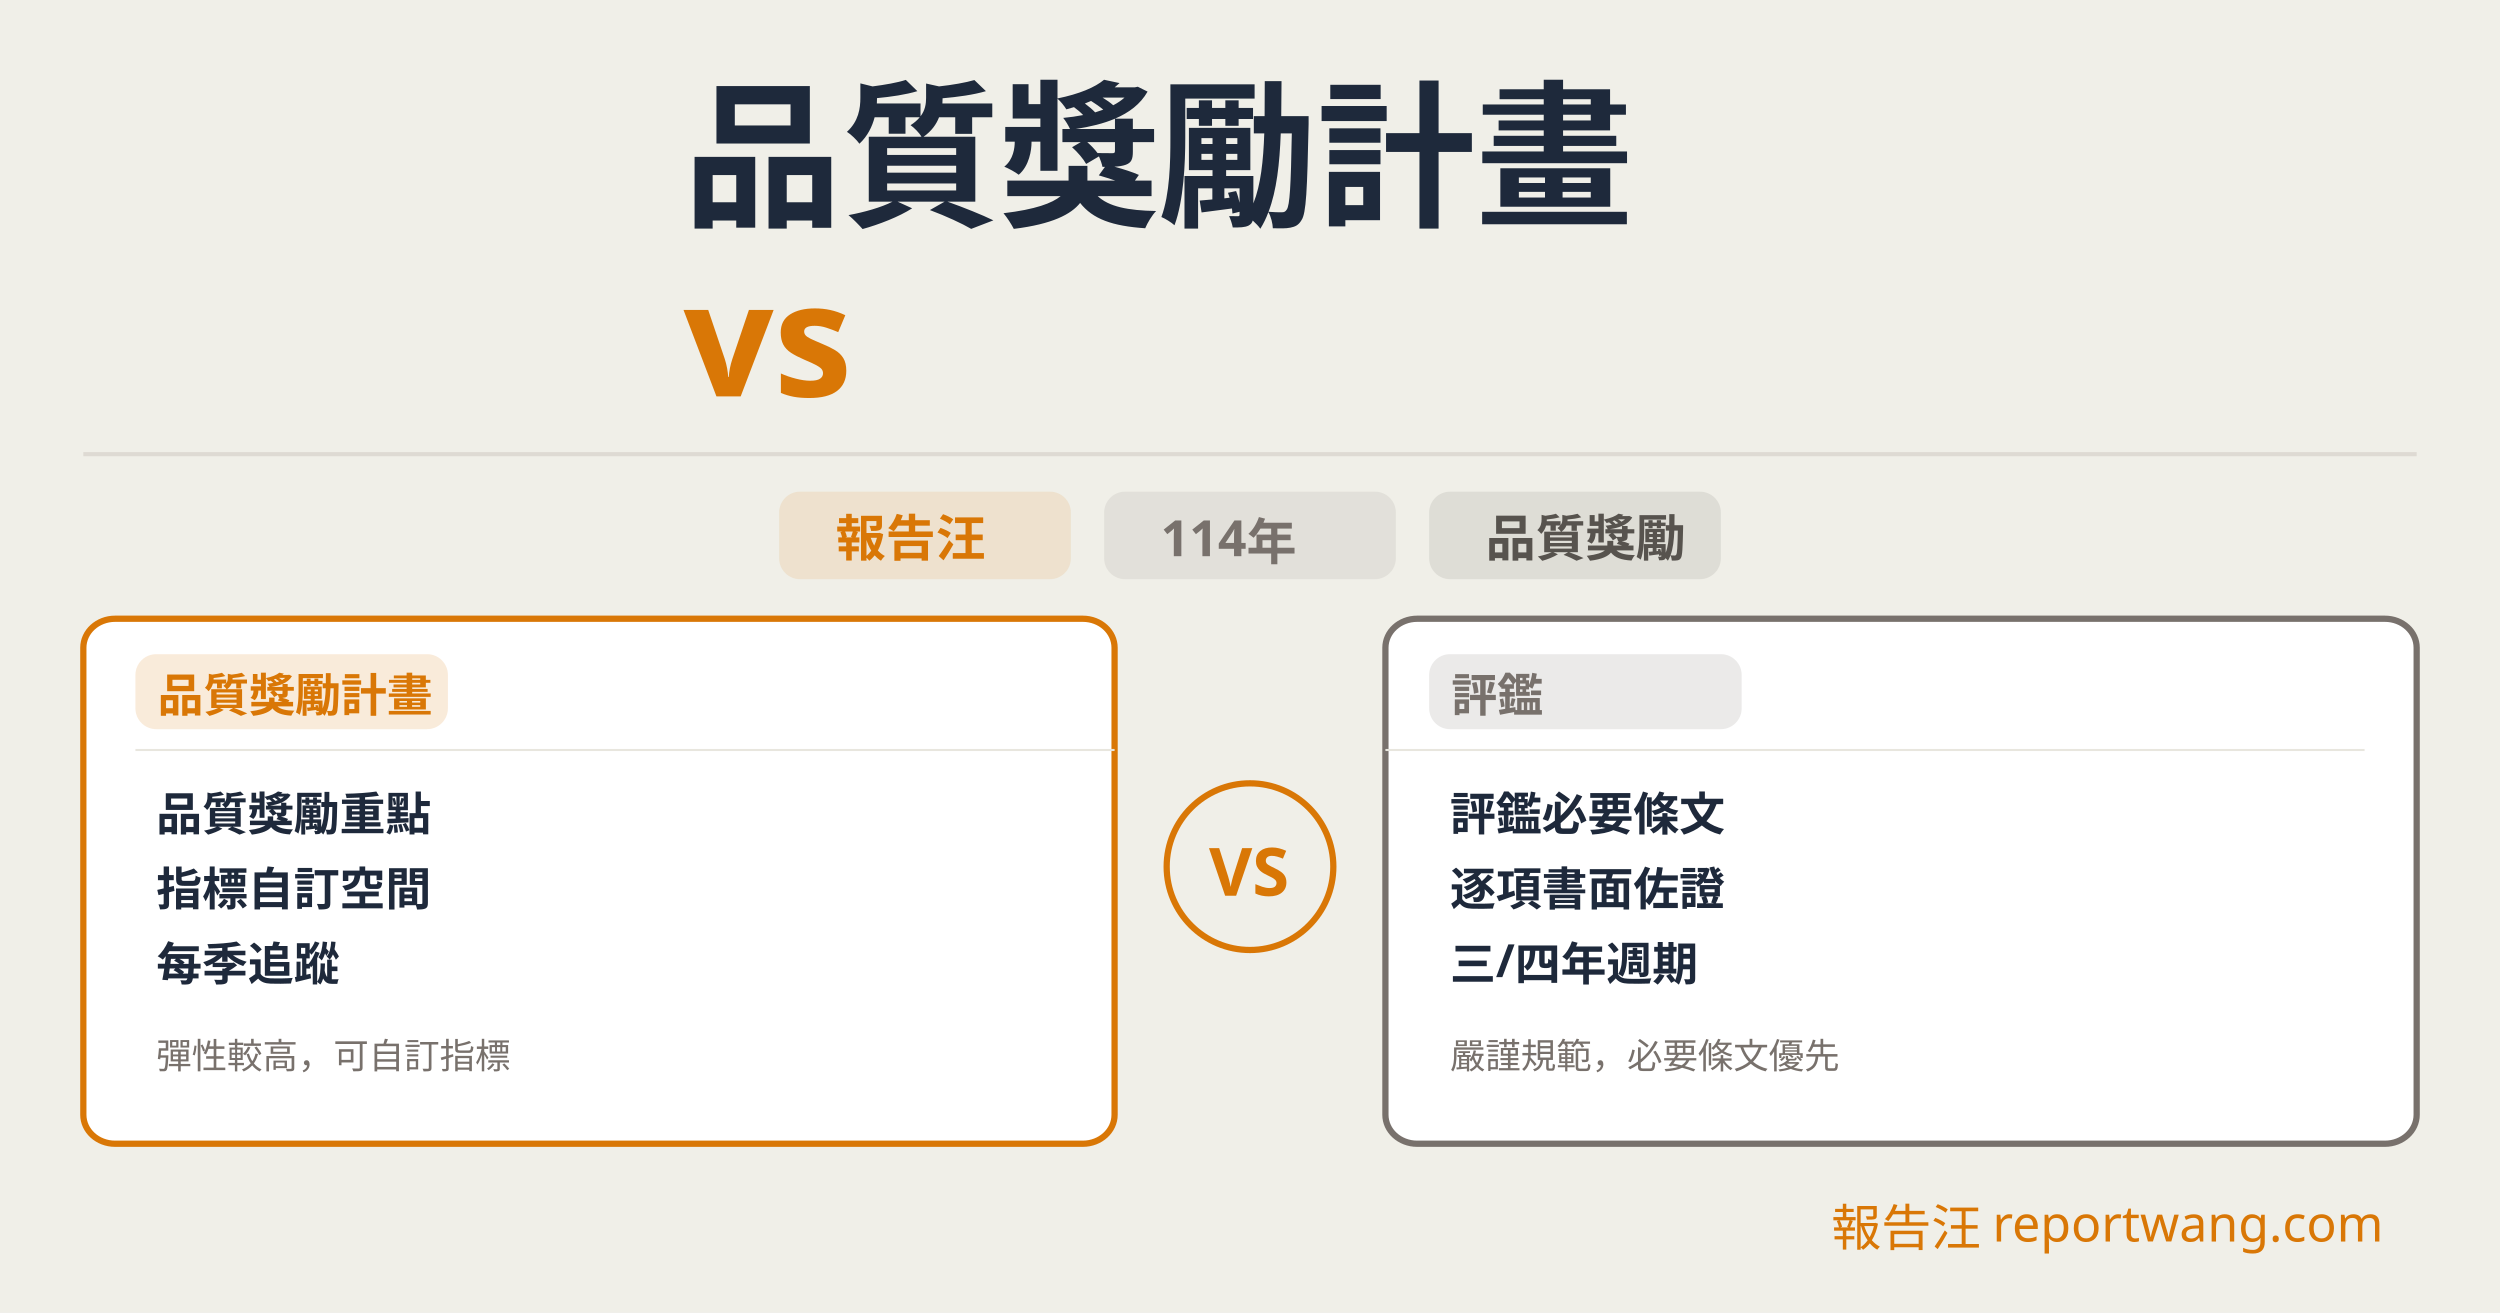
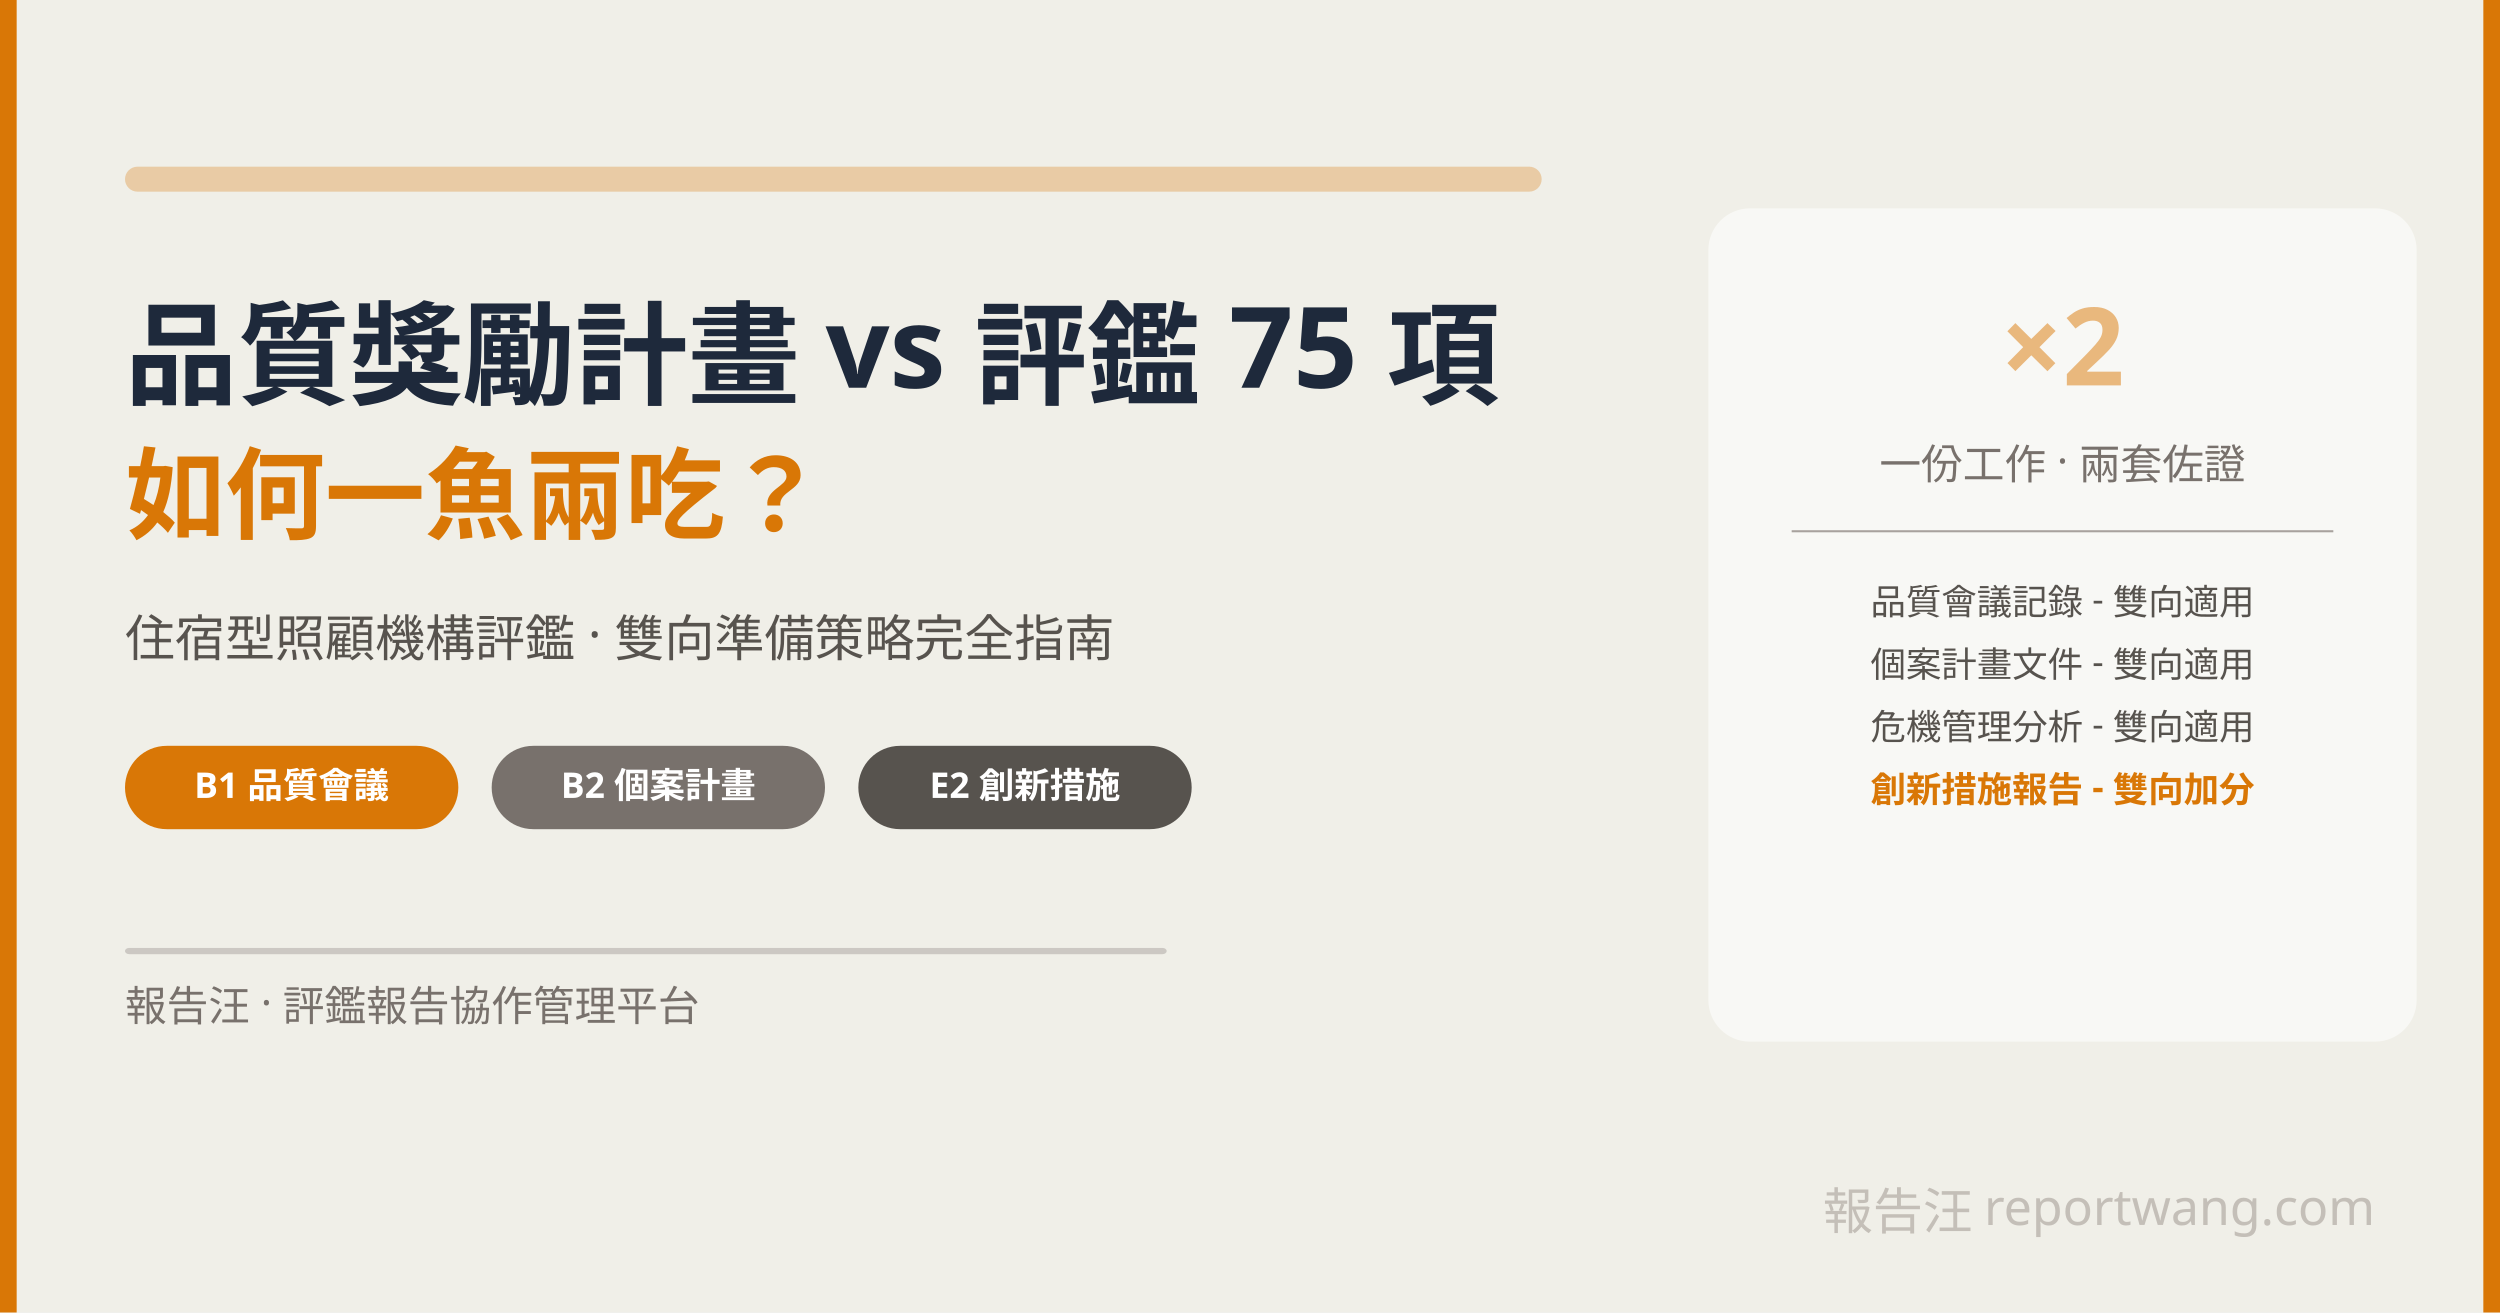
- <svg xmlns="http://www.w3.org/2000/svg" width="1200" height="630" viewBox="0 0 1200 630" fill="none" font-family="'Noto Sans TC', sans-serif">
+ <svg xmlns="http://www.w3.org/2000/svg" viewBox="0 0 1200 630" font-family="'Noto Sans TC', sans-serif" width="1200" height="630">
  <rect width="1200" height="630" fill="#f0efe8" />
-   <g clip-path="url(#clip-nursing-home-quality)">
-     <path d="M1200 0H0V630H1200V0Z" fill="#F0EFE8" />
-     <text fill="#1E293B" style="white-space: pre" xml:space="preserve" font-size="76" font-weight="bold" letter-spacing="0em">
-       <tspan x="328.086" y="102.88">品質獎勵計畫</tspan>
-     </text>
-     <text fill="#D97706" style="white-space: pre" xml:space="preserve" font-size="76" font-weight="bold" letter-spacing="0em">
-       <tspan x="328.086" y="190.28">vs</tspan>
-     </text>
-     <path d="M40 218H1160" stroke="#DEDAD3" stroke-width="2" />
-     <path opacity="0.12" d="M504 236H384C378.477 236 374 240.477 374 246V268C374 273.523 378.477 278 384 278H504C509.523 278 514 273.523 514 268V246C514 240.477 509.523 236 504 236Z" fill="#D97706" />
-     <text fill="#D97706" style="white-space: pre" xml:space="preserve" font-size="24" font-weight="bold" letter-spacing="0em">
-       <tspan x="401.145" y="266.964">報告汪 </tspan>
-     </text>
-     <path opacity="0.12" d="M660 236H540C534.477 236 530 240.477 530 246V268C530 273.523 534.477 278 540 278H660C665.523 278 670 273.523 670 268V246C670 240.477 665.523 236 660 236Z" fill="#78716C" />
-     <text fill="#78716C" style="white-space: pre" xml:space="preserve" font-size="24" font-weight="bold" letter-spacing="0em">
-       <tspan x="557.145" y="266.964">114年</tspan>
-     </text>
-     <path opacity="0.12" d="M816 236H696C690.477 236 686 240.477 686 246V268C686 273.523 690.477 278 696 278H816C821.523 278 826 273.523 826 268V246C826 240.477 821.523 236 816 236Z" fill="#57534E" />
-     <text fill="#57534E" style="white-space: pre" xml:space="preserve" font-size="24" font-weight="bold" letter-spacing="0em">
-       <tspan x="713.145" y="266.964">品質獎勵</tspan>
-     </text>
-     <path d="M519.769 297H55.231C46.819 297 40 303.225 40 310.903V535.097C40 542.775 46.819 549 55.231 549H519.769C528.181 549 535 542.775 535 535.097V310.903C535 303.225 528.181 297 519.769 297Z" fill="white" stroke="#D97706" stroke-width="3" />
-     <path d="M65 360H535" stroke="#E8E6DE" />
-     <path opacity="0.15" d="M205 314H75C69.477 314 65 318.477 65 324V340C65 345.523 69.477 350 75 350H205C210.523 350 215 345.523 215 340V324C215 318.477 210.523 314 205 314Z" fill="#D97706" />
-     <text fill="#D97706" style="white-space: pre" xml:space="preserve" font-size="22" font-weight="bold" letter-spacing="0em">
-       <tspan x="75.654" y="341.592">品質獎勵計畫</tspan>
-     </text>
-     <text fill="#1E293B" style="white-space: pre" xml:space="preserve" font-size="22" font-weight="bold" letter-spacing="0em">
-       <tspan x="75" y="398.592">品質獎勵重點</tspan>
-     </text>
-     <text fill="#1E293B" style="white-space: pre" xml:space="preserve" font-size="22" font-weight="bold" letter-spacing="0em">
-       <tspan x="75" y="434.592">指標自訂空間</tspan>
-     </text>
-     <text fill="#1E293B" style="white-space: pre" xml:space="preserve" font-size="22" font-weight="bold" letter-spacing="0em">
-       <tspan x="75" y="470.592">每季追蹤</tspan>
-     </text>
-     <text fill="#78716C" style="white-space: pre" xml:space="preserve" font-size="17" letter-spacing="0em">
-       <tspan x="75" y="512.912">彈性較高，可自訂指標</tspan>
-     </text>
-     <path d="M1144.77 297H680.231C671.819 297 665 303.225 665 310.903V535.097C665 542.775 671.819 549 680.231 549H1144.77C1153.18 549 1160 542.775 1160 535.097V310.903C1160 303.225 1153.18 297 1144.77 297Z" fill="white" stroke="#78716C" stroke-width="3" />
-     <path d="M665 360H1135" stroke="#E8E6DE" />
-     <path opacity="0.15" d="M826 314H696C690.477 314 686 318.477 686 324V340C686 345.523 690.477 350 696 350H826C831.523 350 836 345.523 836 340V324C836 318.477 831.523 314 826 314Z" fill="#78716C" />
-     <text fill="#78716C" style="white-space: pre" xml:space="preserve" font-size="22" font-weight="bold" letter-spacing="0em">
-       <tspan x="696.654" y="341.592">評鑑</tspan>
-     </text>
-     <text fill="#1E293B" style="white-space: pre" xml:space="preserve" font-size="22" font-weight="bold" letter-spacing="0em">
-       <tspan x="696" y="398.592">評鑑必要條文</tspan>
-     </text>
-     <text fill="#1E293B" style="white-space: pre" xml:space="preserve" font-size="22" font-weight="bold" letter-spacing="0em">
-       <tspan x="696" y="434.592">逐項書面佐證</tspan>
-     </text>
-     <text fill="#1E293B" style="white-space: pre" xml:space="preserve" font-size="22" font-weight="bold" letter-spacing="0em">
-       <tspan x="696" y="470.592">三/四年週期</tspan>
-     </text>
-     <text fill="#78716C" style="white-space: pre" xml:space="preserve" font-size="17" letter-spacing="0em">
-       <tspan x="696" y="512.912">嚴謹規範，必要條文優先</tspan>
-     </text>
-     <path d="M600 456C622.091 456 640 438.091 640 416C640 393.909 622.091 376 600 376C577.909 376 560 393.909 560 416C560 438.091 577.909 456 600 456Z" fill="#F0EFE8" stroke="#D97706" stroke-width="3" />
-     <text fill="#D97706" style="white-space: pre" xml:space="preserve" font-size="32" font-weight="bold" letter-spacing="0em">
-       <tspan x="580.312" y="429.952">VS</tspan>
-     </text>
-     <text fill="#D97706" style="white-space: pre" xml:space="preserve" font-size="24" letter-spacing="0em">
-       <tspan x="879.008" y="597.928">報告汪 reportwang.com</tspan>
-     </text>
-   </g>
-   <defs>
-     <clipPath id="clip-nursing-home-quality">
-       <rect width="1200" height="630" fill="white" />
-     </clipPath>
-   </defs>
+   <rect x="0" y="0" width="8" height="630" fill="#d97706" />
+   <rect x="1192" y="0" width="8" height="630" fill="#d97706" />
+   <rect x="60" y="80" width="680" height="12" rx="6" fill="#d97706" opacity="0.3" />
+   <text x="60" y="190" font-size="54" fill="#1e293b" font-weight="700">品質獎勵計畫 vs 評鑑 75 項</text>
+   <text x="60" y="255" font-size="48" fill="#d97706" font-weight="700">如何一魚兩吃？</text>
+   <text x="60" y="315" font-size="24" fill="#57534e">住宿型照顧機構評鑑 · 雙向準備策略完全指南</text>
+   <rect x="60" y="358" width="160" height="40" rx="20" fill="#d97706" />
+   <text x="140" y="383" font-size="17" fill="white" text-anchor="middle" font-weight="600">B1 品質會議</text>
+   <rect x="236" y="358" width="160" height="40" rx="20" fill="#78716c" />
+   <text x="316" y="383" font-size="17" fill="white" text-anchor="middle" font-weight="600">B2 個案計畫</text>
+   <rect x="412" y="358" width="160" height="40" rx="20" fill="#57534e" />
+   <text x="492" y="383" font-size="17" fill="white" text-anchor="middle" font-weight="600">E2 創新措施</text>
+   <rect x="820" y="100" width="340" height="400" rx="20" fill="white" opacity="0.55" />
+   <text x="990" y="185" font-size="52" fill="#d97706" text-anchor="middle" font-weight="700" opacity="0.5">×2</text>
+   <text x="990" y="230" font-size="20" fill="#78716c" text-anchor="middle">一份工作 · 兩套佐證</text>
+   <line x1="860" y1="255" x2="1120" y2="255" stroke="#a8a29e" stroke-width="1" />
+   <text x="990" y="295" font-size="17" fill="#57534e" text-anchor="middle">品質會議記錄 - 雙向適用</text>
+   <text x="990" y="325" font-size="17" fill="#57534e" text-anchor="middle">個案計畫文件 - 雙向適用</text>
+   <text x="990" y="355" font-size="17" fill="#57534e" text-anchor="middle">危機管理分析 - 雙向適用</text>
+   <text x="990" y="385" font-size="17" fill="#d97706" text-anchor="middle" font-weight="600">創新措施報告 - 雙向加分</text>
+   <rect x="60" y="455" width="500" height="3" rx="2" fill="#a8a29e" opacity="0.5" />
+   <text x="60" y="490" font-size="20" fill="#78716c">報告汪 · 評鑑報告協作管理平台</text>
+   <text x="1140" y="590" font-size="24" fill="#c4bfb8" text-anchor="end" font-weight="400">報告汪 reportwang.com</text>
</svg>
